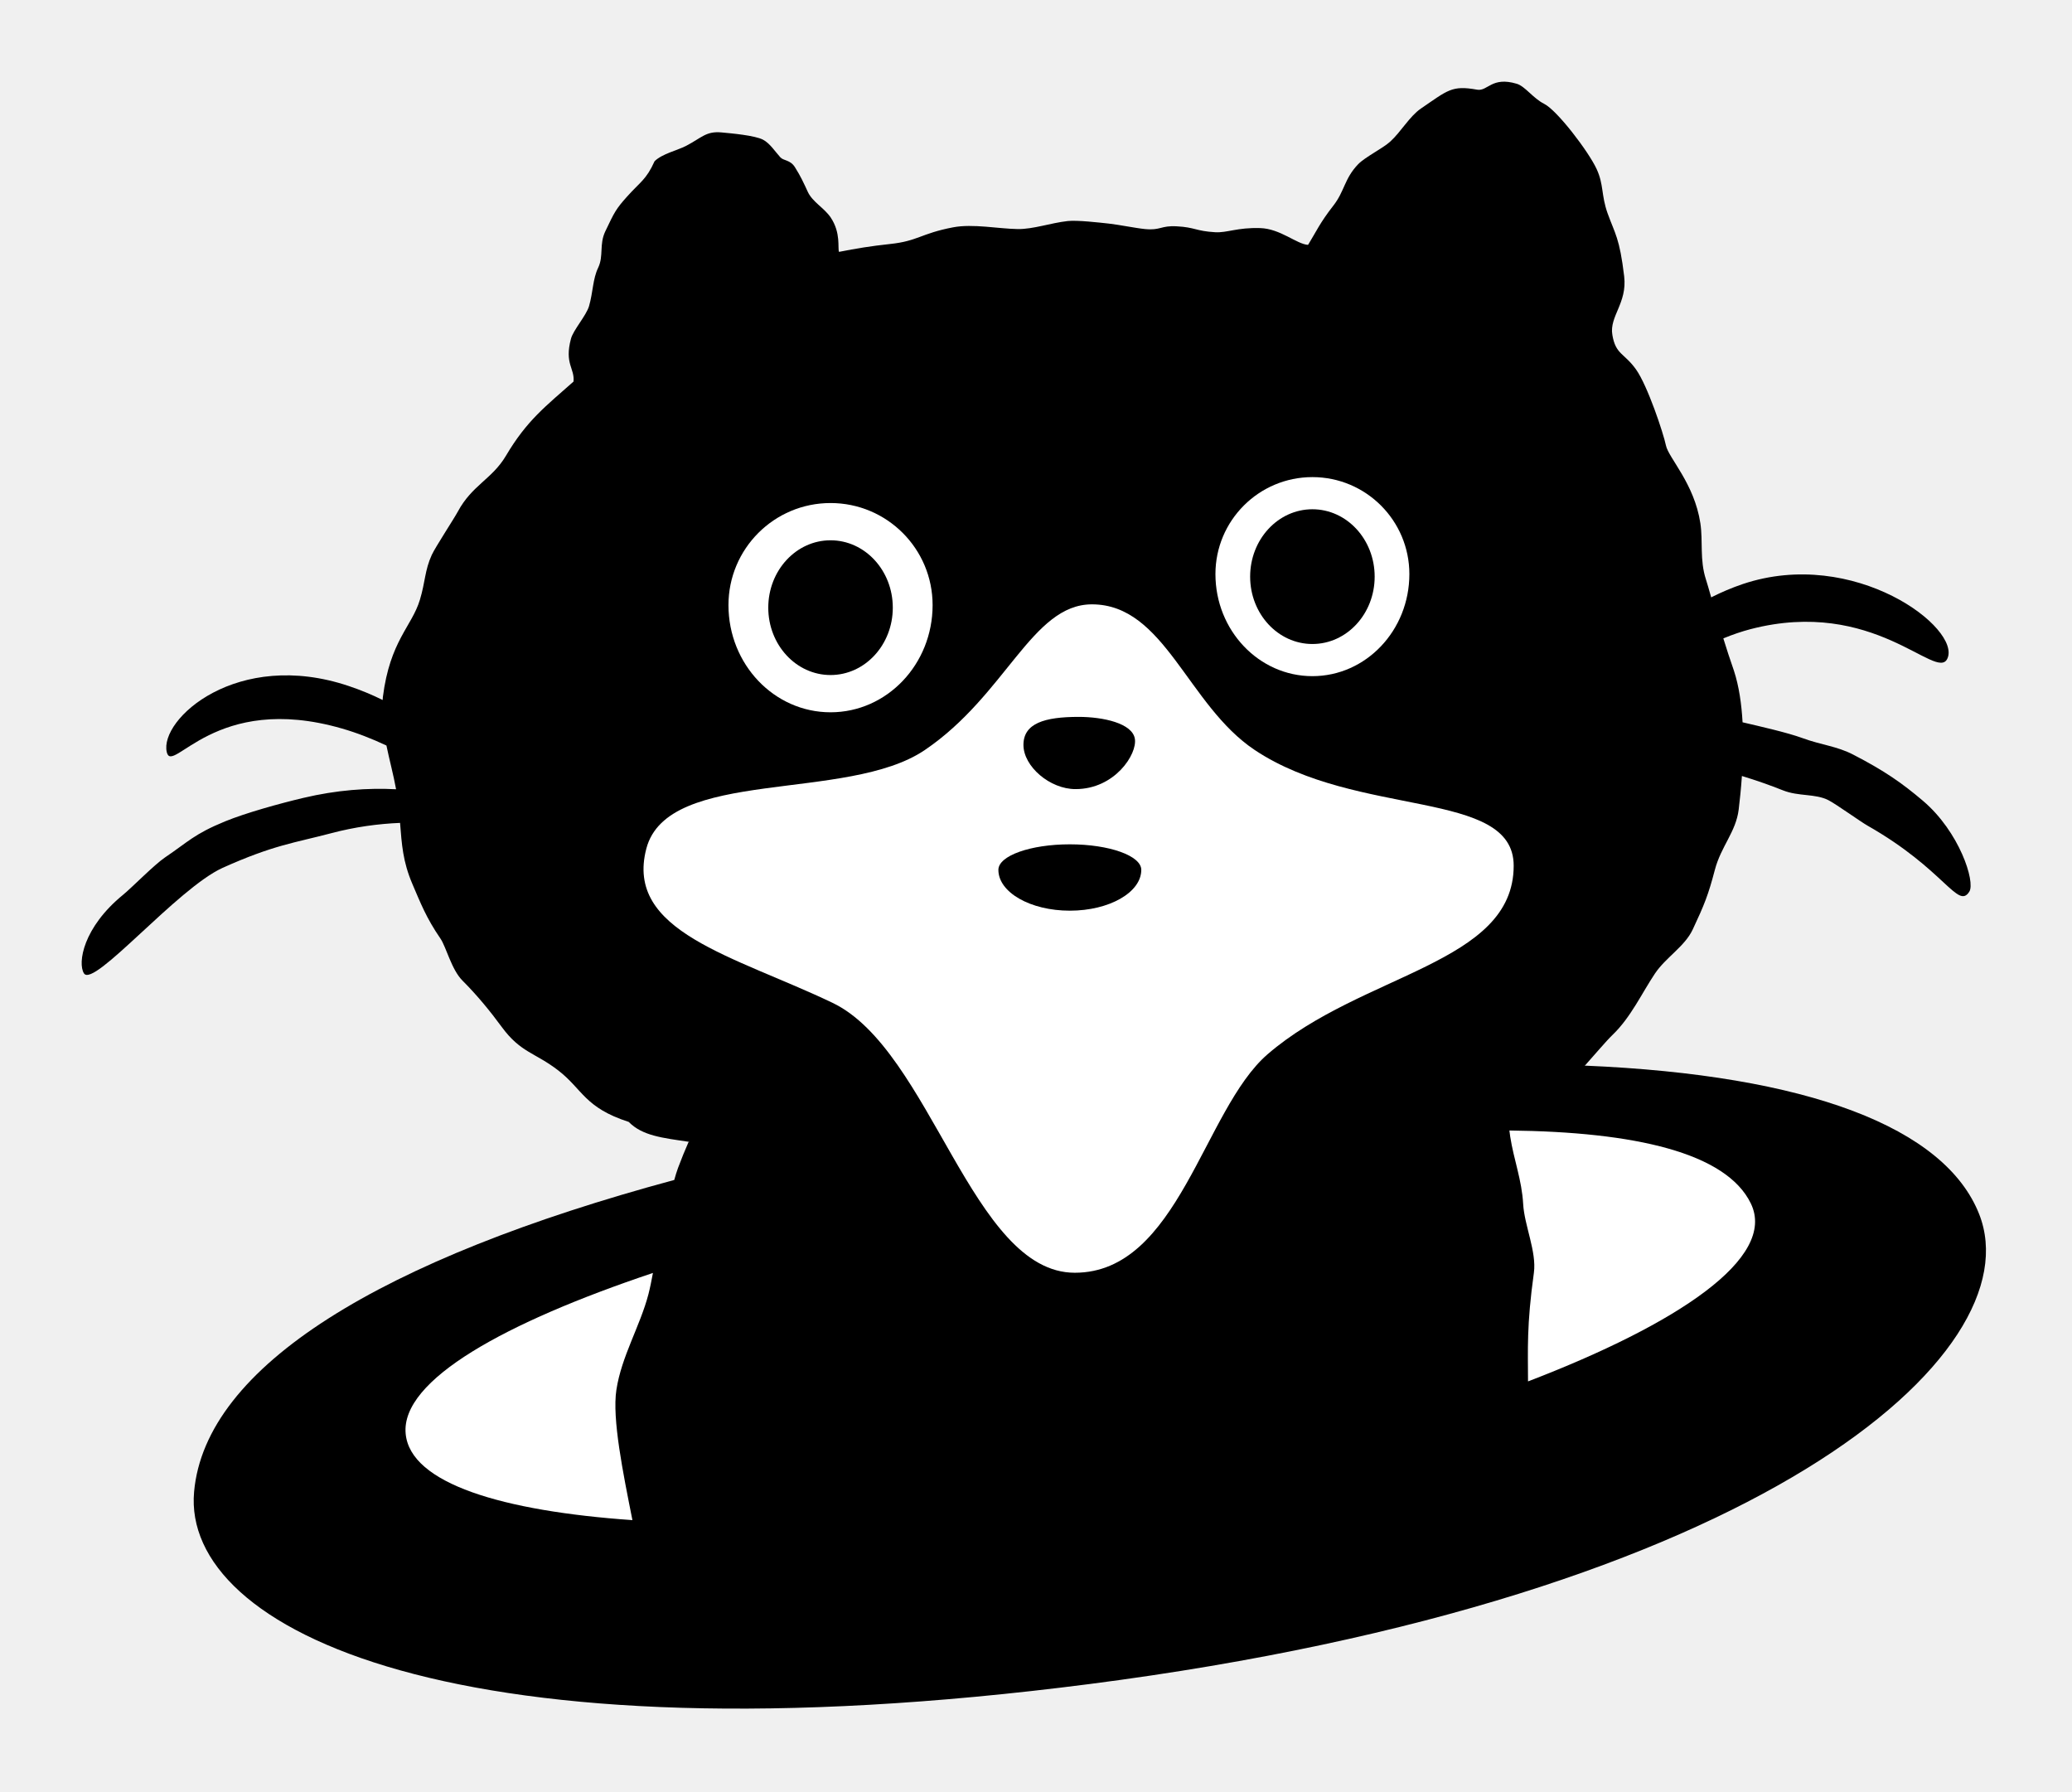
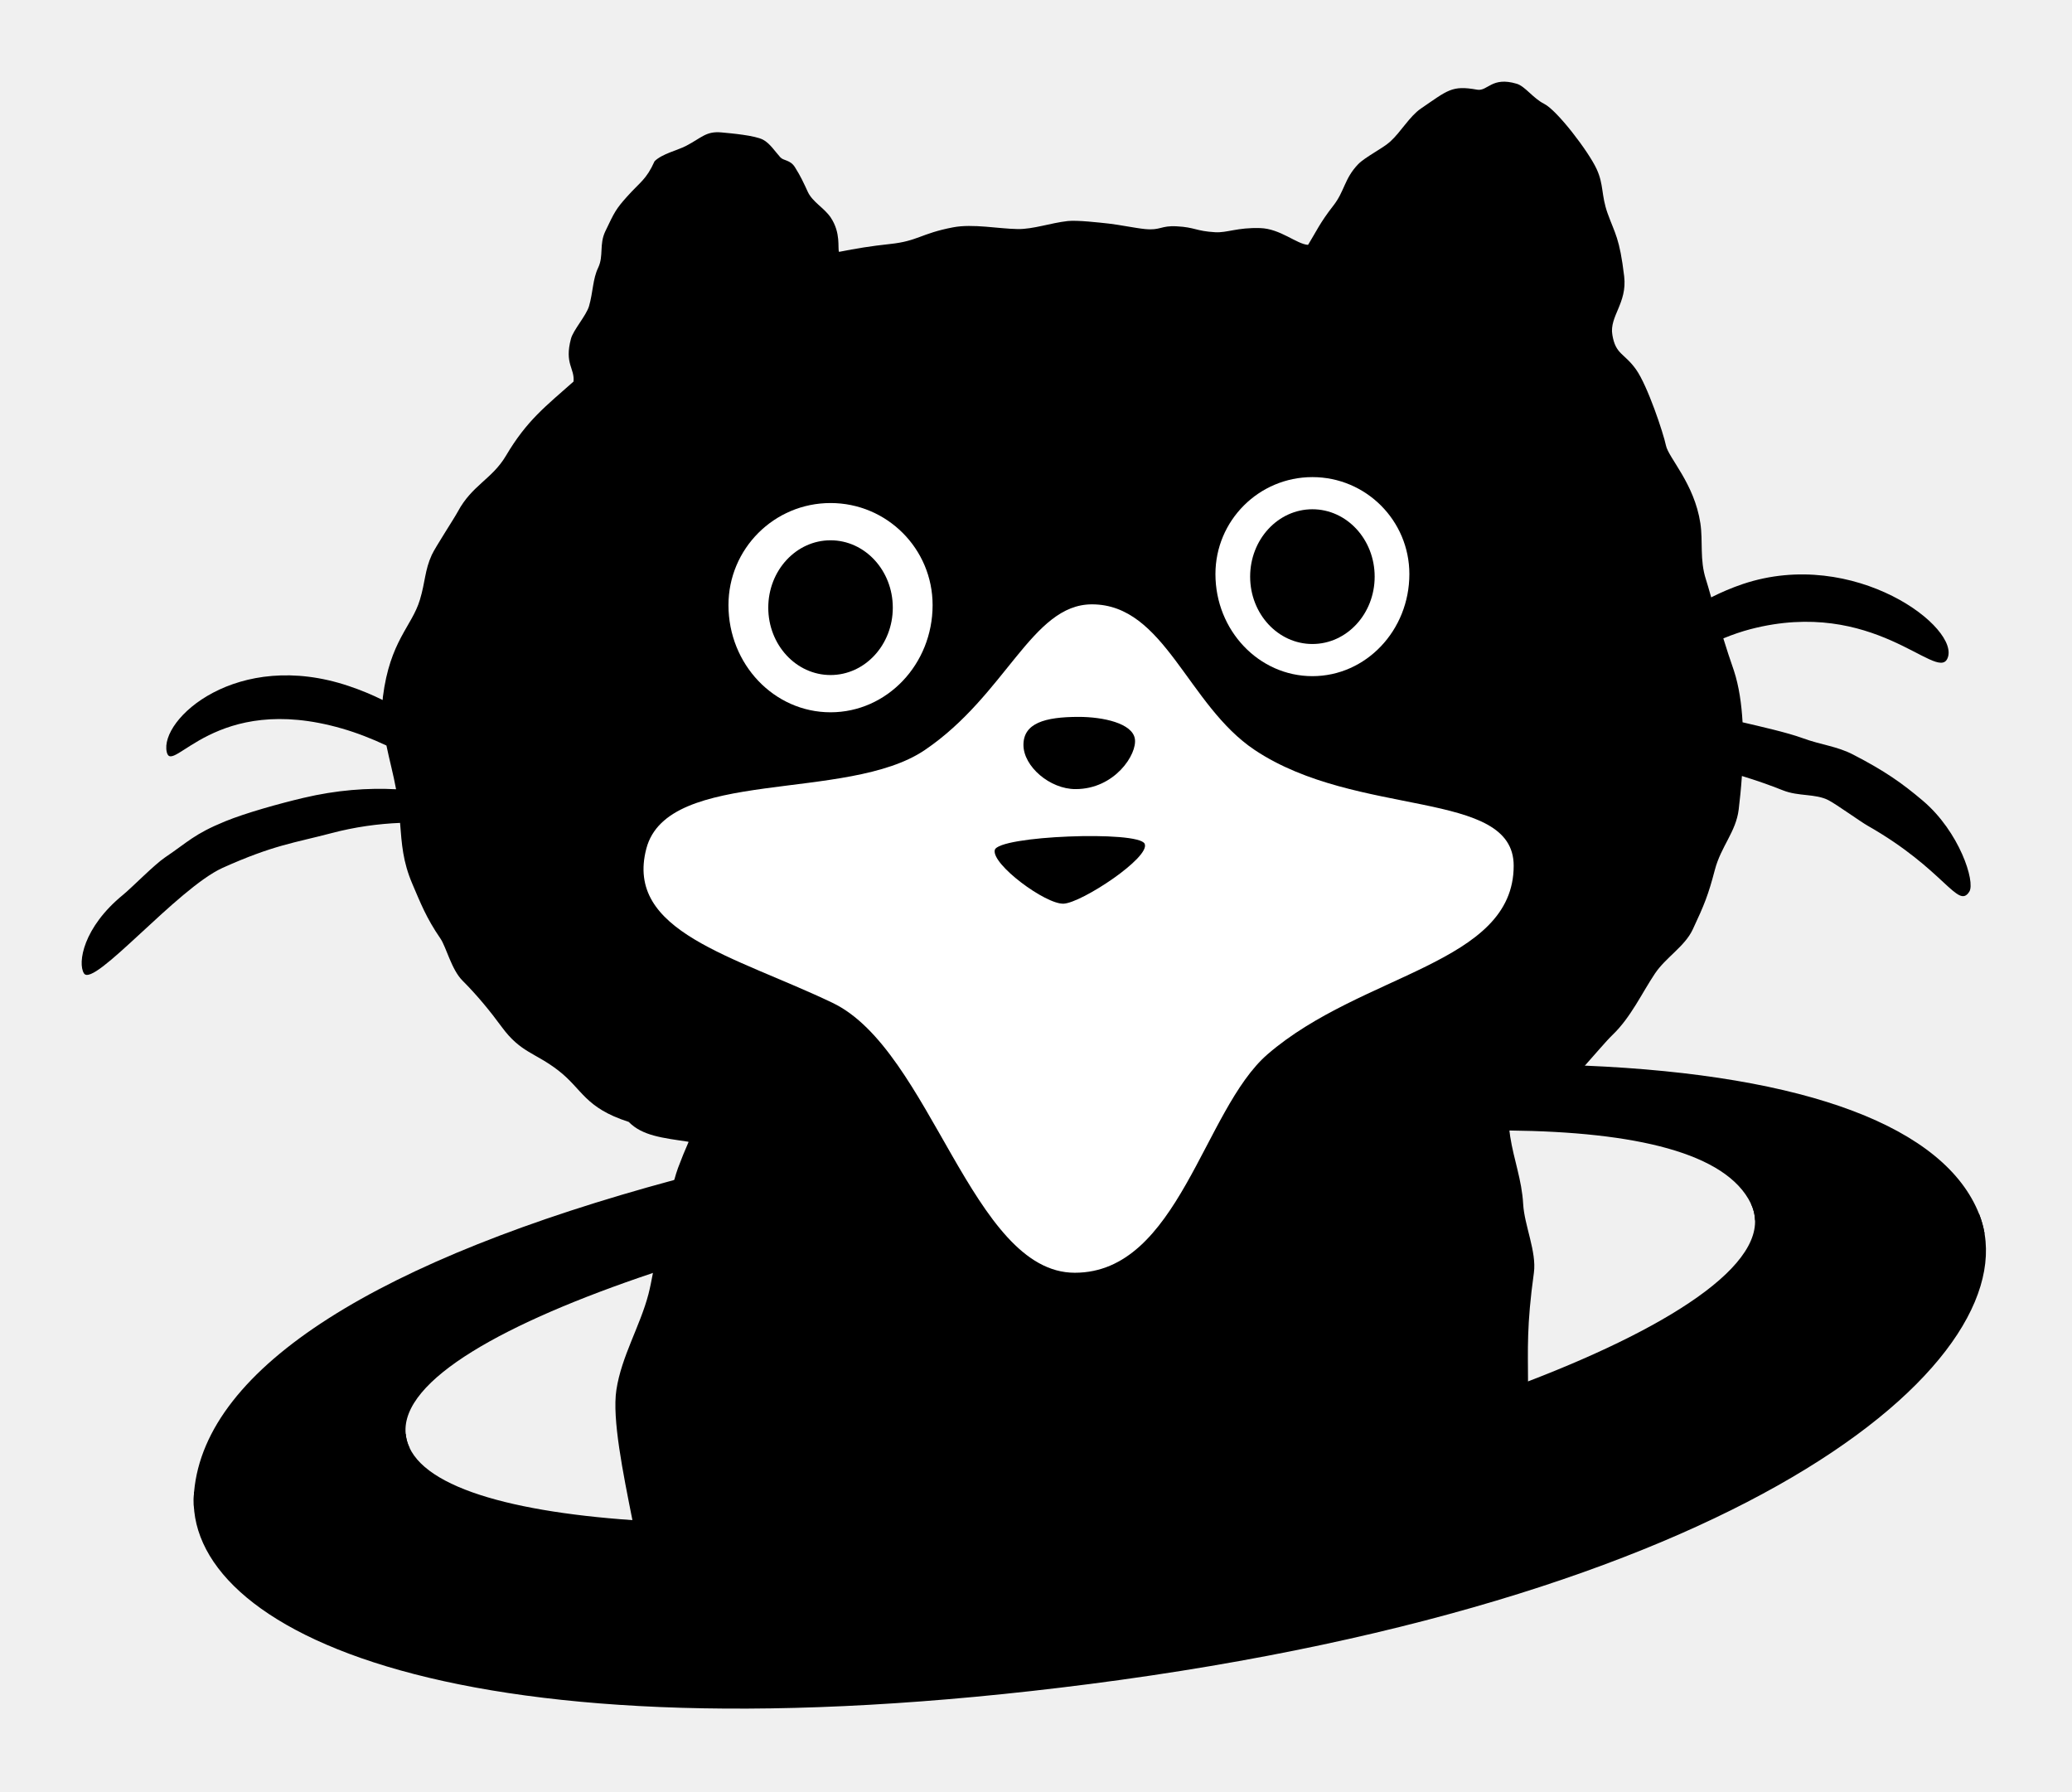
<svg xmlns="http://www.w3.org/2000/svg" viewBox="0 0 406 351" width="406" height="351">
  <style>
+ @keyframes head-t {
+   0% { transform: translate(209px, 226px) rotate(0deg) scale(1, 1) translate(-209px, -226px); }
+   17.333% { transform: translate(209px, 226px) rotate(0deg) scale(1, 1) translate(-209px, -226px); animation-timing-function: cubic-bezier(0.33, 1, 0.68, 1); }
+   38.667% { transform: translate(209px, 226px) rotate(-0.9deg) scale(1, 1) translate(-209px, -226px); }
+   56% { transform: translate(209px, 226px) rotate(-0.9deg) scale(1, 1) translate(-209px, -226px); animation-timing-function: cubic-bezier(0.65, 0, 0.35, 1); }
+   84% { transform: translate(209px, 226px) rotate(0.15deg) scale(1, 1) translate(-209px, -226px); animation-timing-function: cubic-bezier(0.37, 0, 0.63, 1); }
+   100% { transform: translate(209px, 226px) rotate(0deg) scale(1, 1) translate(-209px, -226px); }
+ }
@keyframes ear-l-t {
  0% { transform: translate(138px, 70px) rotate(0deg) scale(1, 1) translate(-138px, -70px); }
-   21.538% { transform: translate(138px, 70px) rotate(0deg) scale(1, 1) translate(-138px, -70px); animation-timing-function: cubic-bezier(0.33, 1, 0.68, 1); }
-   36.923% { transform: translate(138px, 70px) rotate(2.5deg) scale(1, 1) translate(-138px, -70px); animation-timing-function: cubic-bezier(0.65, 0, 0.35, 1); }
-   60% { transform: translate(138px, 70px) rotate(-0.6deg) scale(1, 1) translate(-138px, -70px); animation-timing-function: cubic-bezier(0.37, 0, 0.63, 1); }
+   20% { transform: translate(138px, 70px) rotate(0deg) scale(1, 1) translate(-138px, -70px); animation-timing-function: cubic-bezier(0.33, 1, 0.68, 1); }
+   32% { transform: translate(138px, 70px) rotate(3.2deg) scale(1, 1) translate(-138px, -70px); animation-timing-function: cubic-bezier(0.65, 0, 0.35, 1); }
+   49.333% { transform: translate(138px, 70px) rotate(-1deg) scale(1, 1) translate(-138px, -70px); animation-timing-function: cubic-bezier(0.37, 0, 0.63, 1); }
+   73.333% { transform: translate(138px, 70px) rotate(0.35deg) scale(1, 1) translate(-138px, -70px); animation-timing-function: cubic-bezier(0.37, 0, 0.63, 1); }
  100% { transform: translate(138px, 70px) rotate(0deg) scale(1, 1) translate(-138px, -70px); }
}
@keyframes ear-r-t {
  0% { transform: translate(288px, 63px) rotate(0deg) scale(1, 1) translate(-288px, -63px); animation-timing-function: cubic-bezier(0.65, 0, 0.35, 1); }
-   9.231% { transform: translate(288px, 63px) rotate(0.8deg) scale(1, 1) translate(-288px, -63px); animation-timing-function: cubic-bezier(0.33, 1, 0.68, 1); }
-   21.538% { transform: translate(288px, 63px) rotate(-6deg) scale(1, 1) translate(-288px, -63px); animation-timing-function: cubic-bezier(0.65, 0, 0.35, 1); }
-   38.462% { transform: translate(288px, 63px) rotate(1.6deg) scale(1, 1) translate(-288px, -63px); animation-timing-function: cubic-bezier(0.37, 0, 0.63, 1); }
-   66.154% { transform: translate(288px, 63px) rotate(-0.5deg) scale(1, 1) translate(-288px, -63px); animation-timing-function: cubic-bezier(0.37, 0, 0.63, 1); }
+   8% { transform: translate(288px, 63px) rotate(1.2deg) scale(1, 1) translate(-288px, -63px); animation-timing-function: cubic-bezier(0.33, 1, 0.68, 1); }
+   17.333% { transform: translate(288px, 63px) rotate(-6deg) scale(1, 1) translate(-288px, -63px); }
+   24% { transform: translate(288px, 63px) rotate(-6deg) scale(1, 1) translate(-288px, -63px); animation-timing-function: cubic-bezier(0.65, 0, 0.35, 1); }
+   38.667% { transform: translate(288px, 63px) rotate(2deg) scale(1, 1) translate(-288px, -63px); animation-timing-function: cubic-bezier(0.37, 0, 0.63, 1); }
+   58.667% { transform: translate(288px, 63px) rotate(-0.8deg) scale(1, 1) translate(-288px, -63px); animation-timing-function: cubic-bezier(0.37, 0, 0.63, 1); }
+   80% { transform: translate(288px, 63px) rotate(0.2deg) scale(1, 1) translate(-288px, -63px); animation-timing-function: cubic-bezier(0.37, 0, 0.63, 1); }
  100% { transform: translate(288px, 63px) rotate(0deg) scale(1, 1) translate(-288px, -63px); }
+ }
+ @keyframes eye-l-pupil-t {
+   0% { transform: translate(162.74px, 119.06px) rotate(0deg) scale(1, 1) translate(-162.74px, -119.06px); }
+   12% { transform: translate(162.74px, 119.06px) rotate(0deg) scale(1, 1) translate(-162.74px, -119.06px); animation-timing-function: cubic-bezier(0.33, 1, 0.68, 1); }
+   26.667% { transform: translate(164.34px, 118.46px) rotate(0deg) scale(1, 1) translate(-162.74px, -119.06px); }
+   56% { transform: translate(164.34px, 118.46px) rotate(0deg) scale(1, 1) translate(-162.74px, -119.06px); animation-timing-function: cubic-bezier(0.65, 0, 0.35, 1); }
+   88% { transform: translate(162.74px, 119.06px) rotate(0deg) scale(1, 1) translate(-162.74px, -119.06px); }
+   100% { transform: translate(162.74px, 119.06px) rotate(0deg) scale(1, 1) translate(-162.74px, -119.06px); }
+ }
+ @keyframes eye-r-pupil-t {
+   0% { transform: translate(257.16px, 112.98px) rotate(0deg) scale(1, 1) translate(-257.16px, -112.98px); }
+   12% { transform: translate(257.16px, 112.98px) rotate(0deg) scale(1, 1) translate(-257.16px, -112.98px); animation-timing-function: cubic-bezier(0.33, 1, 0.68, 1); }
+   26.667% { transform: translate(258.76px, 112.38px) rotate(0deg) scale(1, 1) translate(-257.16px, -112.98px); }
+   56% { transform: translate(258.76px, 112.38px) rotate(0deg) scale(1, 1) translate(-257.16px, -112.98px); animation-timing-function: cubic-bezier(0.65, 0, 0.35, 1); }
+   88% { transform: translate(257.16px, 112.98px) rotate(0deg) scale(1, 1) translate(-257.16px, -112.98px); }
+   100% { transform: translate(257.16px, 112.98px) rotate(0deg) scale(1, 1) translate(-257.16px, -112.98px); }
}
</style>
  <g id="body" style="transform-box: view-box; transform-origin: 0px 0px">
-     <path d="M310.55 208.79C266 220 180 231 134.94 223.71C134.23 225.33 133.53 227.02 132.85 228.85C132.58 229.58 132.35 230.37 132.12 231.19C74.78 246.67 40.22 267.64 38.03 292.31C35.62 319.4 89.69 345.91 213.53 329.95C344.58 313.05 398.57 265.21 387.81 237.89C381.1 220.87 354.19 210.63 310.55 208.79Z" fill="#000000" />
-     <g id="head" style="transform-box: view-box; transform-origin: 0px 0px">
-       <path d="M310.55 208.79C312.62 206.49 314.66 204.03 316.03 202.71C319.57 199.29 321.69 194.62 324.28 190.75C326.41 187.57 330.12 185.46 331.69 182.1C333.96 177.26 334.73 175.35 336.02 170.43C337.23 165.82 340.15 163 340.69 158.61C340.91 156.78 341.15 154.52 341.32 152.04C344.17 152.91 346.87 153.86 349.38 154.86C352.45 156.08 355.67 155.46 358.27 156.78C359.75 157.53 364.59 161.01 365.92 161.76C381.1 170.39 383.62 178.29 385.88 174.7C387.1 172.76 383.93 162.95 376.79 156.9C372.71 153.44 369.33 151.06 363.14 147.86C359.91 146.18 356.89 145.98 353.17 144.61C350.25 143.54 344.99 142.35 341.45 141.52C341.25 137.95 340.75 134.43 339.75 131.39C338.99 129.22 338.3 127.08 337.68 125.08C339.47 124.34 341.25 123.73 343.01 123.27C367.19 116.99 379.4 133.53 381.56 129.08C384.44 123.15 363.36 107.08 341.47 114.44C339.34 115.16 337.29 116.04 335.3 117.04C334.84 115.42 334.49 114.2 334.27 113.53C333.02 109.67 333.72 106.1 333.18 102.52C332 94.74 326.95 89.72 326.44 87.3C325.93 84.86 322.85 75.59 320.57 72.38C318.25 69.13 316.58 69.51 315.93 65.59C296 61 269 39 256.31 47.98C254.09 47.84 250.87 44.8 246.93 44.69C242.41 44.55 240.47 45.64 238.1 45.5C234.25 45.27 234.19 44.53 230.55 44.34C227.42 44.17 227.44 45.18 224.36 44.88C222.51 44.7 218.99 43.98 217.19 43.8C215.51 43.62 211.08 43.1 209.21 43.31C205.82 43.69 202.49 44.92 199.42 44.88C195.68 44.83 190.61 43.8 186.76 44.54C180.38 45.76 179.9 47.23 174.38 47.81C170.63 48.21 167.73 48.69 164.4 49.35C156 47 127 65 112.38 74.76C106.92 79.61 103.25 82.34 99.13 89.31C96.42 93.88 92.5 95.05 89.72 100.22C88.98 101.6 85.29 107.23 84.61 108.71C83.22 111.75 83.35 113.98 82.28 117.51C80.71 122.75 76.41 125.54 75.02 136.59C75 136.78 74.99 136.96 74.98 137.15C72.89 136.12 70.69 135.2 68.36 134.42C46.47 127.05 31.18 140.95 32.68 147.37C33.75 151.94 42.07 135.55 66.97 142.73C69.94 143.58 72.88 144.74 75.72 146.07C76.32 148.98 77.1 151.81 77.61 154.64C72.08 154.35 65.99 154.78 59.41 156.34C54.77 157.44 48.2 159.26 44.11 160.93C38.02 163.43 36.91 164.91 32.33 168C30.24 169.41 25.82 173.93 24.09 175.34C16.28 181.72 15.18 188.69 16.45 190.71C18.32 193.68 34.79 174.02 43.64 170.03C53.61 165.55 57.7 165.15 64.91 163.25C69.55 162.02 74.09 161.41 78.39 161.23C78.73 165.42 78.91 168.77 80.81 173.21C82.39 176.89 83.5 179.81 86.3 183.89C87.44 185.55 88.46 189.98 90.63 192.14C93.48 194.99 96.01 198.07 98.35 201.26C102.02 206.25 104.86 206.24 109.36 209.71C114.19 213.43 114.5 217.01 123.2 219.82C125.87 222.55 129.84 222.95 134.94 223.71C153 231 164 259 210 259C252 259 282 235 310.55 208.79Z" fill="#000000" />
-       <g id="ear-l" style="transform-box: view-box; transform-origin: 0px 0px; animation: ear-l-t 0.65s linear 1 forwards">
-         <path d="M164.4 49.35C164.1 48.58 164.8 45.67 162.79 42.64C161.56 40.78 159.22 39.59 158.3 37.62C157.44 35.77 156.92 34.59 155.76 32.75C154.83 31.28 153.55 31.53 152.9 30.82C151.91 29.73 150.85 28.06 149.49 27.36C147.87 26.53 143.35 26.13 141.41 25.95C138.35 25.66 137.56 26.95 134.42 28.59C132.79 29.44 129.73 30.13 128.26 31.59C126.63 35.22 125.47 35.61 122.85 38.54C120.7 40.95 120.41 41.53 118.6 45.34C117.38 47.91 118.32 50.12 117.21 52.45C116.14 54.67 116.21 57.24 115.42 59.98C114.88 61.82 112.33 64.67 111.88 66.36C110.56 71.3 112.63 72.13 112.38 74.76C128 90 156 81 164.4 49.35Z" fill="#000000" />
-       </g>
-       <g id="ear-r" style="transform-box: view-box; transform-origin: 0px 0px; animation: ear-r-t 0.65s linear 1 forwards">
-         <path d="M315.93 65.59C315.33 61.97 318.87 59.4 318.25 54.15C317.36 46.62 316.46 45.84 315 41.79C313.71 38.16 314.29 36.21 312.84 33.09C311.23 29.63 305.11 21.62 302.58 20.35C300.38 19.24 298.83 16.89 297.19 16.41C292.27 14.94 291.52 17.94 289.43 17.57C284.47 16.68 283.73 17.65 278.42 21.27C276.19 22.8 274.53 25.82 272.39 27.76C270.99 29.04 267.46 30.79 266.13 32.17C263.4 35.01 263.49 37.44 261.27 40.28C258.62 43.67 257.86 45.46 256.31 47.98C273 70 294 84 315.93 65.59Z" fill="#000000" />
-       </g>
-       <g id="face" style="transform-box: view-box; transform-origin: 0px 0px">
-         <path d="M245.86 146.95C232.68 138.17 228.23 118.41 213.96 118.41C202.21 118.41 197.17 136.13 181.22 146.95C166.04 157.26 130.85 150.31 126.65 166.26C122.36 182.58 143.81 187.25 163.12 196.48C182.43 205.72 190.45 249.37 210.6 249.37C230.91 249.37 235.8 217.42 248.38 206.56C266.85 190.61 296.6 188.93 296.6 169.62C296.6 154.51 266.01 160.38 245.86 146.95Z" fill="#ffffff" />
-       </g>
-       <g id="eye-l-white" style="transform-box: view-box; transform-origin: 0px 0px">
-         <path d="M182.74 118.56C182.74 107.51 173.79 98.56 162.74 98.56C151.69 98.56 142.74 107.51 142.74 118.56C142.74 130.16 151.69 139.56 162.74 139.56C173.79 139.56 182.74 130.16 182.74 118.56Z" fill="#ffffff" />
-       </g>
-       <g id="eye-r-white" style="transform-box: view-box; transform-origin: 0px 0px">
-         <path d="M276.16 112.48C276.16 101.99 267.65 93.48 257.16 93.48C246.67 93.48 238.16 101.99 238.16 112.48C238.16 123.53 246.67 132.48 257.16 132.48C267.65 132.48 276.16 123.53 276.16 112.48Z" fill="#ffffff" />
-       </g>
-       <g id="tear-l" style="transform-box: view-box; transform-origin: 0px 0px" />
-       <g id="tear-r" style="transform-box: view-box; transform-origin: 0px 0px" />
-       <g id="eye-l-pupil" style="transform-box: view-box; transform-origin: 0px 0px">
-         <path d="M174.94 119.06C174.94 111.77 169.48 105.86 162.74 105.86C156 105.86 150.54 111.77 150.54 119.06C150.54 126.35 156 132.26 162.74 132.26C169.48 132.26 174.94 126.35 174.94 119.06Z" fill="#000000" />
-       </g>
-       <g id="eye-r-pupil" style="transform-box: view-box; transform-origin: 0px 0px">
-         <path d="M269.36 112.98C269.36 105.69 263.9 99.78 257.16 99.78C250.42 99.78 244.96 105.69 244.96 112.98C244.96 120.27 250.42 126.18 257.16 126.18C263.9 126.18 269.36 120.27 269.36 112.98Z" fill="#000000" />
-       </g>
-       <g id="nose" style="transform-box: view-box; transform-origin: 0px 0px">
-         <path d="M210.76 154.61C218.43 154.61 222.88 147.76 222.37 144.74C221.87 141.72 216.2 140.46 211.35 140.46C204.68 140.46 200.54 141.72 200.54 145.95C200.54 150.18 205.74 154.63 210.76 154.61Z" fill="#000000" />
-       </g>
-       <g id="mouth" style="transform-box: view-box; transform-origin: 0px 0px">
-         <path d="M223.63 170.43C223.63 167.67 217.36 165.43 209.63 165.43C201.9 165.43 195.63 167.67 195.63 170.43C195.63 174.85 201.9 178.43 209.63 178.43C217.36 178.43 223.63 174.85 223.63 170.43Z" fill="#000000" />
+     <g id="ring-back" style="transform-box: view-box; transform-origin: 0px 0px">
+       <path d="M38.03 292.31C40.22 267.64 74.78 246.67 132.12 231.19C186 216 256 206 310.55 208.79C354.19 210.63 381.1 220.87 387.81 237.89C388.29 239.12 388.65 240.39 388.87 241.7L343.9 239.09C343.86 237.98 343.59 236.89 343.08 235.82C338.27 225.84 320.32 221.77 295.76 221.5C241 221 176 232 127.94 249.41C99.11 259.08 78.49 270.34 79.49 280.92C79.58 281.89 79.84 282.83 80.27 283.71L38.01 295.56C37.93 294.48 37.93 293.39 38.03 292.31Z" fill="#000000" />
+     </g>
+     <g id="torso" style="transform-box: view-box; transform-origin: 0px 0px">
+       <path d="M310.55 208.79C266 201 180 201 131 213C131 218 132 222 134.94 223.71C134.23 225.33 133.53 227.02 132.85 228.85C132.58 229.58 132.35 230.37 132.12 231.19C130 238 129 244 127.94 249.41C127.67 250.86 127.39 252.28 127.06 253.57C125.43 259.82 121.78 265.74 120.78 272.31C119.91 277.97 122.09 288.62 123.92 297.84C125 306 126 314 128 318C176 318 256 300 299.41 292L299.41 270.66C299.4 264.41 299.12 259.74 300.56 249.37C301.12 245.26 298.69 240.08 298.46 235.92C298.19 231.14 296.63 227.27 295.92 222.7C295.86 222.31 295.81 221.91 295.76 221.5Z" fill="#000000" />
+       <g id="head" style="transform-box: view-box; transform-origin: 0px 0px; animation: head-t 0.75s linear 1 forwards">
+         <path d="M310.55 208.79C312.62 206.49 314.66 204.03 316.03 202.71C319.57 199.29 321.69 194.62 324.28 190.75C326.41 187.57 330.12 185.46 331.69 182.1C333.96 177.26 334.73 175.35 336.02 170.43C337.23 165.82 340.15 163 340.69 158.61C340.91 156.78 341.15 154.52 341.32 152.04C344.17 152.91 346.87 153.86 349.38 154.86C352.45 156.08 355.67 155.46 358.27 156.78C359.75 157.53 364.59 161.01 365.92 161.76C381.1 170.39 383.62 178.29 385.88 174.7C387.1 172.76 383.93 162.95 376.79 156.9C372.71 153.44 369.33 151.06 363.14 147.86C359.91 146.18 356.89 145.98 353.17 144.61C350.25 143.54 344.99 142.35 341.45 141.52C341.25 137.95 340.75 134.43 339.75 131.39C338.99 129.22 338.3 127.08 337.68 125.08C339.47 124.34 341.25 123.73 343.01 123.27C367.19 116.99 379.4 133.53 381.56 129.08C384.44 123.15 363.36 107.08 341.47 114.44C339.34 115.16 337.29 116.04 335.3 117.04C334.84 115.42 334.49 114.2 334.27 113.53C333.02 109.67 333.72 106.1 333.18 102.52C332 94.74 326.95 89.72 326.44 87.3C325.93 84.86 322.85 75.59 320.57 72.38C318.25 69.13 316.58 69.51 315.93 65.59C296 61 269 39 256.31 47.98C254.09 47.84 250.87 44.8 246.93 44.69C242.41 44.55 240.47 45.64 238.1 45.5C234.25 45.27 234.19 44.53 230.55 44.34C227.42 44.17 227.44 45.18 224.36 44.88C222.51 44.7 218.99 43.98 217.19 43.8C215.51 43.62 211.08 43.1 209.21 43.31C205.82 43.69 202.49 44.92 199.42 44.88C195.68 44.83 190.61 43.8 186.76 44.54C180.38 45.76 179.9 47.23 174.38 47.81C170.63 48.21 167.73 48.69 164.4 49.35C156 47 127 65 112.38 74.76C106.92 79.61 103.25 82.34 99.13 89.31C96.42 93.88 92.5 95.05 89.72 100.22C88.98 101.6 85.29 107.23 84.61 108.71C83.22 111.75 83.35 113.98 82.28 117.51C80.71 122.75 76.41 125.54 75.02 136.59C75 136.78 74.99 136.96 74.98 137.15C72.89 136.12 70.69 135.2 68.36 134.42C46.47 127.05 31.18 140.95 32.68 147.37C33.75 151.94 42.07 135.55 66.97 142.73C69.94 143.58 72.88 144.74 75.72 146.07C76.32 148.98 77.1 151.81 77.61 154.64C72.08 154.35 65.99 154.78 59.41 156.34C54.77 157.44 48.2 159.26 44.11 160.93C38.02 163.43 36.91 164.91 32.33 168C30.24 169.41 25.82 173.93 24.09 175.34C16.28 181.72 15.18 188.69 16.45 190.71C18.32 193.68 34.79 174.02 43.64 170.03C53.61 165.55 57.7 165.15 64.91 163.25C69.55 162.02 74.09 161.41 78.39 161.23C78.73 165.42 78.91 168.77 80.81 173.21C82.39 176.89 83.5 179.81 86.3 183.89C87.44 185.55 88.46 189.98 90.63 192.14C93.48 194.99 96.01 198.07 98.35 201.26C102.02 206.25 104.86 206.24 109.36 209.71C114.19 213.43 114.5 217.01 123.2 219.82C125.87 222.55 129.84 222.95 134.94 223.71C153 231 164 259 210 259C252 259 276 241 295.76 221.5L310.55 208.79Z" fill="#000000" />
+         <g id="ear-l" style="transform-box: view-box; transform-origin: 0px 0px; animation: ear-l-t 0.75s linear 1 forwards">
+           <path d="M164.4 49.35C164.1 48.58 164.8 45.67 162.79 42.64C161.56 40.78 159.22 39.59 158.3 37.62C157.44 35.77 156.92 34.59 155.76 32.75C154.83 31.28 153.55 31.53 152.9 30.82C151.91 29.73 150.85 28.06 149.49 27.36C147.87 26.53 143.35 26.13 141.41 25.95C138.35 25.66 137.56 26.95 134.42 28.59C132.79 29.44 129.73 30.13 128.26 31.59C126.63 35.22 125.47 35.61 122.85 38.54C120.7 40.95 120.41 41.53 118.6 45.34C117.38 47.91 118.32 50.12 117.21 52.45C116.14 54.67 116.21 57.24 115.42 59.98C114.88 61.82 112.33 64.67 111.88 66.36C110.56 71.3 112.63 72.13 112.38 74.76C128 90 156 81 164.4 49.35Z" fill="#000000" />
+         </g>
+         <g id="ear-r" style="transform-box: view-box; transform-origin: 0px 0px; animation: ear-r-t 0.75s linear 1 forwards">
+           <path d="M315.93 65.59C315.33 61.97 318.87 59.4 318.25 54.15C317.36 46.62 316.46 45.84 315 41.79C313.71 38.16 314.29 36.21 312.84 33.09C311.23 29.63 305.11 21.62 302.58 20.35C300.38 19.24 298.83 16.89 297.19 16.41C292.27 14.94 291.52 17.94 289.43 17.57C284.47 16.68 283.73 17.65 278.42 21.27C276.19 22.8 274.53 25.82 272.39 27.76C270.99 29.04 267.46 30.79 266.13 32.17C263.4 35.01 263.49 37.44 261.27 40.28C258.62 43.67 257.86 45.46 256.31 47.98C273 70 294 84 315.93 65.59Z" fill="#000000" />
+         </g>
+         <g id="face" style="transform-box: view-box; transform-origin: 0px 0px">
+           <path d="M245.86 146.95C232.68 138.17 228.23 118.41 213.96 118.41C202.21 118.41 197.17 136.13 181.22 146.95C166.04 157.26 130.85 150.31 126.65 166.26C122.36 182.58 143.81 187.25 163.12 196.48C182.43 205.72 190.45 249.37 210.6 249.37C230.91 249.37 235.8 217.42 248.38 206.56C266.85 190.61 296.6 188.93 296.6 169.62C296.6 154.51 266.01 160.38 245.86 146.95Z" fill="#ffffff" />
+         </g>
+         <g id="eye-l-white" style="transform-box: view-box; transform-origin: 0px 0px">
+           <path d="M182.74 118.56C182.74 107.51 173.79 98.56 162.74 98.56C151.69 98.56 142.74 107.51 142.74 118.56C142.74 130.16 151.69 139.56 162.74 139.56C173.79 139.56 182.74 130.16 182.74 118.56Z" fill="#ffffff" />
+         </g>
+         <g id="eye-r-white" style="transform-box: view-box; transform-origin: 0px 0px">
+           <path d="M276.16 112.48C276.16 101.99 267.65 93.48 257.16 93.48C246.67 93.48 238.16 101.99 238.16 112.48C238.16 123.53 246.67 132.48 257.16 132.48C267.65 132.48 276.16 123.53 276.16 112.48Z" fill="#ffffff" />
+         </g>
+         <g id="tear-l" style="transform-box: view-box; transform-origin: 0px 0px" />
+         <g id="tear-r" style="transform-box: view-box; transform-origin: 0px 0px" />
+         <g id="eye-l-pupil" style="transform-box: view-box; transform-origin: 0px 0px; animation: eye-l-pupil-t 0.75s linear 1 forwards">
+           <path d="M174.94 119.06C174.94 111.77 169.48 105.86 162.74 105.86C156 105.86 150.54 111.77 150.54 119.06C150.54 126.35 156 132.26 162.74 132.26C169.48 132.26 174.94 126.35 174.94 119.06Z" fill="#000000" />
+         </g>
+         <g id="eye-r-pupil" style="transform-box: view-box; transform-origin: 0px 0px; animation: eye-r-pupil-t 0.75s linear 1 forwards">
+           <path d="M269.36 112.98C269.36 105.69 263.9 99.78 257.16 99.78C250.42 99.78 244.96 105.69 244.96 112.98C244.96 120.27 250.42 126.18 257.16 126.18C263.9 126.18 269.36 120.27 269.36 112.98Z" fill="#000000" />
+         </g>
+         <g id="nose" style="transform-box: view-box; transform-origin: 0px 0px">
+           <path d="M210.76 154.61C218.43 154.61 222.88 147.76 222.37 144.74C221.87 141.72 216.2 140.46 211.35 140.46C204.68 140.46 200.54 141.72 200.54 145.95C200.54 150.18 205.74 154.63 210.76 154.61Z" fill="#000000" />
+         </g>
+         <g id="mouth" style="transform-box: view-box; transform-origin: 0px 0px">
+           <path d="M224.29 165.32C223.68 164 216.5 163.61 209.38 163.9C202.27 164.18 195.24 165.15 194.92 166.55C194.28 169.34 204.85 177.2 208.4 177.06C211.95 176.91 225.5 167.96 224.29 165.32Z" fill="#000000" />
+         </g>
      </g>
    </g>
-     <g id="ring-gap-l" style="transform-box: view-box; transform-origin: 0px 0px">
-       <path d="M79.49 280.92C80.4 290.67 98.44 296.06 123.92 297.84C122.09 288.62 119.91 277.97 120.78 272.31C121.78 265.74 125.43 259.82 127.06 253.57C127.39 252.28 127.67 250.86 127.94 249.41C99.11 259.08 78.49 270.34 79.49 280.92Z" fill="#ffffff" />
+     <g id="ring-front" style="transform-box: view-box; transform-origin: 0px 0px">
+       <path d="M38.03 292.31C35.62 319.4 89.69 345.91 213.53 329.95C344.58 313.05 398.57 265.21 387.81 237.89L343.08 235.82C348.22 246.49 328.66 259.44 299.41 270.66C246 292 176 302 123.92 297.84C98.44 296.06 80.4 290.67 79.49 280.92Z" fill="#000000" />
    </g>
-     <g id="ring-gap-r" style="transform-box: view-box; transform-origin: 0px 0px">
-       <path d="M295.76 221.5C295.81 221.91 295.86 222.31 295.92 222.7C296.63 227.27 298.19 231.14 298.46 235.92C298.69 240.08 301.12 245.26 300.56 249.37C299.12 259.74 299.4 264.41 299.41 270.66C328.66 259.44 348.22 246.49 343.08 235.82C338.27 225.84 320.32 221.77 295.76 221.5Z" fill="#ffffff" />
-     </g>
+     <g id="ring-gap-l" style="transform-box: view-box; transform-origin: 0px 0px" />
+     <g id="ring-gap-r" style="transform-box: view-box; transform-origin: 0px 0px" />
  </g>
</svg>
